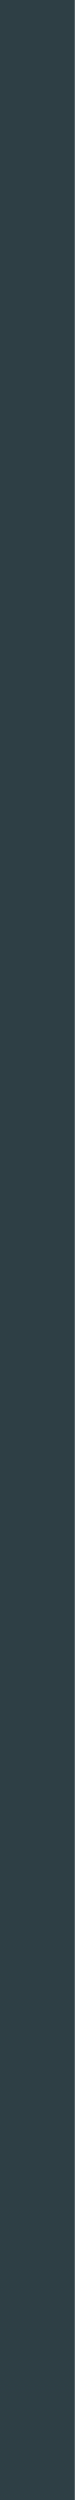
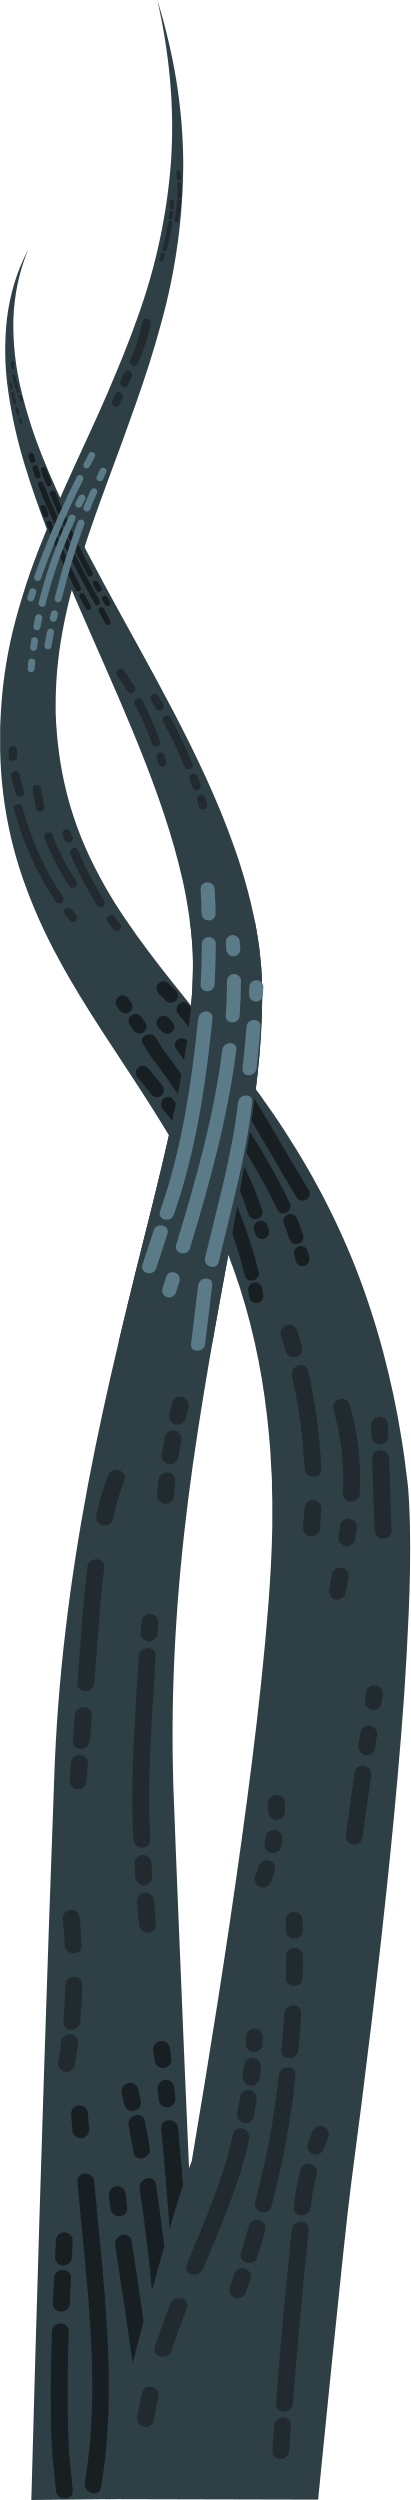
- <svg xmlns="http://www.w3.org/2000/svg" viewBox="0 0 14.3 477.79">
+ <svg xmlns="http://www.w3.org/2000/svg" viewBox="0 0 89.57 545.85">
  <defs>
-     <style>.cls-1{fill:#2e3f45;}</style>
+     <style>.cls-1{fill:none;}.cls-2{fill:#2e3f45;}.cls-3{fill:#171f23;}.cls-4{clip-path:url(#clip-path);}.cls-5{fill:#5a7b87;}.cls-6{fill:#202a2f;}</style>
+     <clipPath id="clip-path" transform="translate(-16.29)">
+       <rect id="SVGID" class="cls-1" y="201.22" width="127.1" height="91.74" />
+     </clipPath>
  </defs>
  <g id="Layer_2" data-name="Layer 2">
    <g id="Layer_1-2" data-name="Layer 1">
-       <rect class="cls-1" width="14.3" height="477.79" />
+       <path class="cls-2" d="M23.13,545.85q1.7-63,3.86-125.91l1.13-31.52q.55-16.29,2.47-32.39c1.25-10.72,2.93-21.34,4.91-31.86s4.27-20.92,6.71-31.22,5-20.5,7.54-30.62c1.24-5.06,2.46-10.1,3.58-15.11s2.16-10,3-15a141.39,141.39,0,0,0,1.85-14.78c.09-1.21.14-2.44.18-3.62s.07-2.35.06-3.53c0-2.37-.17-4.76-.43-7.17a105.2,105.2,0,0,0-2.69-14.53c-1.23-4.86-2.76-9.7-4.46-14.52-3.41-9.66-7.52-19.21-11.72-28.8s-8.52-19.2-12.35-29.08c-1.91-5-3.69-10-5.2-15.06A106.11,106.11,0,0,1,18.1,85.54a61.73,61.73,0,0,1-.29-16,46.58,46.58,0,0,1,1.64-7.78,42.62,42.62,0,0,1,3-7.28A43,43,0,0,0,20.13,62a45.59,45.59,0,0,0-.92,7.71A60,60,0,0,0,20.86,85a103.26,103.26,0,0,0,4.7,14.72c1.9,4.81,4.07,9.51,6.36,14.17,9.22,18.62,20.39,36.38,29.35,55.92,2.23,4.88,4.31,9.88,6.13,15.06a118.16,118.16,0,0,1,4.48,16c.55,2.77,1,5.59,1.27,8.45.15,1.43.26,2.87.32,4.32s.07,2.83.07,4.24a159.35,159.35,0,0,1-1,16.5c-.58,5.41-1.35,10.74-2.2,16S68.53,261,67.59,266.14C65.69,276.52,63.74,286.78,62,297s-3.37,20.42-4.65,30.61-2.24,20.35-2.8,30.51-.73,20.3-.45,30.4c0,1.24.08,2.57.13,3.87l.15,3.93.3,7.85.63,15.69q2.53,62.79,5.58,125.56Z" transform="translate(-16.29)" />
+       <path class="cls-3" d="M51.51,464.68c1,11.41,1.94,22.84,2.69,34.27q.55,8.55,1,17.1c.14,2.72.25,5.44.37,8.15s.57,5.58,0,8.26c-.48,2.31,3.07,3.3,3.55,1a32.28,32.28,0,0,0,.15-8.1c-.13-2.68-.23-5.38-.36-8.07q-.42-8.85-1-17.71-1.14-17.46-2.73-34.88c-.21-2.34-3.89-2.36-3.68,0Z" transform="translate(-16.29)" />
+       <path class="cls-3" d="M50.7,455.94c.08.79.15,1.57.22,2.35a1.87,1.87,0,0,0,1.84,1.84,1.85,1.85,0,0,0,1.84-1.84c-.07-.78-.14-1.56-.22-2.35a1.89,1.89,0,0,0-1.84-1.84,1.86,1.86,0,0,0-1.84,1.84Z" transform="translate(-16.29)" />
+       <path class="cls-3" d="M49.74,447.46c.1.75.2,1.49.29,2.24a1.88,1.88,0,0,0,1.84,1.84c.89,0,2-.82,1.84-1.84-.09-.75-.19-1.49-.29-2.24a2,2,0,0,0-.53-1.3,1.89,1.89,0,0,0-1.31-.54c-.88,0-2,.82-1.84,1.84Z" transform="translate(-16.29)" />
+       <path class="cls-3" d="M46.77,477.88a360.74,360.74,0,0,1,4.16,52.72c0,2.37,3.69,2.37,3.68,0a367,367,0,0,0-4.29-53.69c-.36-2.34-3.91-1.35-3.55,1Z" transform="translate(-16.29)" />
+       <path class="cls-3" d="M44.36,464.12q.57,2.91,1.09,5.83c.41,2.32,4,1.34,3.54-1-.34-2-.71-3.89-1.08-5.83-.45-2.32-4-1.34-3.55,1Z" transform="translate(-16.29)" />
+       <path class="cls-3" d="M42.92,457.13c.18.82.35,1.64.52,2.46a1.84,1.84,0,1,0,3.55-1c-.17-.83-.34-1.65-.52-2.47a1.85,1.85,0,0,0-2.26-1.28,1.87,1.87,0,0,0-1.29,2.26Z" transform="translate(-16.29)" />
+       <path class="cls-3" d="M41.43,490.2q2.05,13,3.87,26.09c1.21,8.6,2.57,17.23.41,25.8-.58,2.3,3,3.28,3.55,1,2.23-8.85,1-17.67-.24-26.56q-1.92-13.67-4-27.29c-.37-2.33-3.92-1.34-3.55,1Z" transform="translate(-16.29)" />
+       <path class="cls-3" d="M40.06,479.15l.33,2.92a1.9,1.9,0,0,0,1.84,1.84c.9,0,2-.82,1.84-1.84l-.33-2.92a1.88,1.88,0,0,0-1.84-1.84,1.86,1.86,0,0,0-1.84,1.84Z" transform="translate(-16.29)" />
+       <path class="cls-3" d="M33.19,476.3c1.91,21.83,5.27,44,1.61,65.79-.38,2.32,3.16,3.31,3.55,1,3.72-22.22.46-44.56-1.48-66.77-.21-2.34-3.89-2.36-3.68,0Z" transform="translate(-16.29)" />
+       <path class="cls-3" d="M31.8,461.53c.09,1.16.19,2.32.29,3.49a1.9,1.9,0,0,0,1.84,1.84A1.87,1.87,0,0,0,35.78,465c-.11-1.17-.21-2.33-.3-3.49a1.89,1.89,0,0,0-1.84-1.84,1.85,1.85,0,0,0-1.84,1.84Z" transform="translate(-16.29)" />
+       <path class="cls-3" d="M27.63,509.08c-.18,5.86-.3,11.73-.23,17.6,0,2.84.12,5.67.27,8.5s.64,5.71.82,8.58c.15,2.35,3.83,2.37,3.68,0-.18-2.87-.67-5.71-.82-8.58s-.23-5.66-.26-8.5c-.08-5.87,0-11.74.22-17.6.07-2.37-3.61-2.37-3.68,0Z" transform="translate(-16.29)" />
+       <path class="cls-3" d="M28.09,497.41c-.09,1.84-.17,3.69-.25,5.53-.09,2.37,3.59,2.37,3.68,0,.08-1.84.16-3.69.25-5.53.11-2.37-3.57-2.37-3.68,0Z" transform="translate(-16.29)" />
+       <path class="cls-3" d="M28.49,489.25l-.18,3.56a1.84,1.84,0,0,0,3.68,0l.18-3.56a1.84,1.84,0,0,0-3.68,0Z" transform="translate(-16.29)" />
+       <path class="cls-2" d="M39.23,545.66c-2.38,0,14.08-62.19,18.92-73.78,3.92-23.23,7.62-46.49,10.84-69.72,1.61-11.62,3.09-23.22,4.32-34.77q.91-8.65,1.59-17.22c.43-5.7.75-11.36.84-16.8v-2c0-.68,0-1.32,0-2s0-1.28,0-1.92l-.06-2c0-1.38,0-2.76-.12-4.12s-.12-2.75-.22-4.11Q74.76,309,73.45,301a147.63,147.63,0,0,0-3.58-15.88,138.63,138.63,0,0,0-5.44-15.39c-1.06-2.52-2.2-5-3.42-7.51s-2.49-5-3.85-7.41c-2.69-4.91-5.67-9.77-8.79-14.66s-6.42-9.8-9.7-14.87S32.12,215,29.12,209.43A116.4,116.4,0,0,1,21.34,192a90.32,90.32,0,0,1-2.69-9.28,91.38,91.38,0,0,1-2.33-19c0-.79,0-1.59,0-2.38l0-2.36c0-.79.07-1.58.1-2.36l.06-1.18.08-1.19a98.78,98.78,0,0,1,3.05-18.56,147.33,147.33,0,0,1,5.81-17.44c2.23-5.63,4.68-11.1,7.14-16.51s5-10.77,7.3-16.15,4.55-10.81,6.48-16.32a128,128,0,0,0,7.3-34.15,115,115,0,0,0-.22-17.6A128.52,128.52,0,0,0,50.63,0a130.77,130.77,0,0,1,4.12,17.33A118.15,118.15,0,0,1,56.3,35.18a132,132,0,0,1-4.89,35.63C49.85,76.62,48,82.34,46,88S42,99.2,39.92,104.74c-4.08,11.07-8,22.1-10,33.23a87.56,87.56,0,0,0-1.48,16.62v1l.05,1c0,.69.06,1.39.11,2.08l.16,2.07c.05.7.15,1.38.22,2.07a77.74,77.74,0,0,0,1.35,8.1,76,76,0,0,0,5.17,15.4,99.16,99.16,0,0,0,8.12,14.29c6.23,9.26,13.82,18.11,21.29,27.65,3.74,4.77,7.45,9.7,11,14.87,1.77,2.57,3.47,5.22,5.13,7.92s3.24,5.45,4.75,8.26a163.49,163.49,0,0,1,8.12,17.43,173.57,173.57,0,0,1,6,18.32,190.45,190.45,0,0,1,4,18.77c.27,1.58.49,3.15.71,4.73s.41,3.15.6,4.73l.14,1.18c.05.4.07.84.1,1.26.06.84.12,1.7.16,2.51s.08,1.66.1,2.47l.08,2.42c.12,6.41,0,12.6-.26,18.72s-.6,12.18-1,18.21c-.85,12.05-1.94,24-3.15,35.91-2.43,23.81-5.34,47.47-8.46,71.08-1.56,11.81-7.18,68.73-7.18,68.73Z" transform="translate(-16.29)" />
+       <path class="cls-3" d="M55.22,221.42c10.3,12.16,17.6,26.41,25.83,40,1,1.68,3.68.14,2.65-1.55-8.37-13.79-15.83-28.22-26.32-40.58-1.27-1.51-3.44.67-2.16,2.16Z" transform="translate(-16.29)" />
+       <path class="cls-3" d="M50.91,216.89c.55.53,1.08,1.07,1.61,1.61a1.53,1.53,0,1,0,2.17-2.17c-.53-.54-1.06-1.08-1.61-1.61a1.53,1.53,0,0,0-2.17,2.17Z" transform="translate(-16.29)" />
+       <path class="cls-3" d="M80.53,274c.11.44.22.88.32,1.32a1.54,1.54,0,0,0,1.88,1.07,1.56,1.56,0,0,0,1.07-1.89c-.1-.44-.2-.88-.31-1.32a1.55,1.55,0,0,0-1.89-1.07A1.57,1.57,0,0,0,80.53,274Z" transform="translate(-16.29)" />
+       <path class="cls-3" d="M78.18,267c.48,1.16.91,2.32,1.31,3.5a1.53,1.53,0,0,0,3-.81c-.4-1.18-.84-2.35-1.31-3.5a1.58,1.58,0,0,0-1.89-1.07A1.55,1.55,0,0,0,78.18,267Z" transform="translate(-16.29)" />
+       <path class="cls-3" d="M54.72,228.94c8,11.25,16.2,22.76,22.18,35.23.85,1.78,3.5.23,2.65-1.54-6-12.47-14.2-24-22.18-35.24-1.13-1.59-3.8-.06-2.65,1.55Z" transform="translate(-16.29)" />
+       <path class="cls-3" d="M50.91,224.39c.27.29.54.59.8.89a1.53,1.53,0,0,0,1.08.45,1.58,1.58,0,0,0,1.09-.45,1.51,1.51,0,0,0,.45-1.08,1.72,1.72,0,0,0-.45-1.09l-.8-.89a1.54,1.54,0,0,0-2.17,0,1.57,1.57,0,0,0,0,2.17Z" transform="translate(-16.29)" />
+       <path class="cls-3" d="M71.74,268.48c.11.31.22.62.32.93a1.61,1.61,0,0,0,.7.92,1.59,1.59,0,0,0,1.19.15,1.54,1.54,0,0,0,.91-.71,1.52,1.52,0,0,0,.16-1.18l-.32-.93a1.65,1.65,0,0,0-.7-.92,1.57,1.57,0,0,0-1.18-.15,1.54,1.54,0,0,0-1.08,1.89Z" transform="translate(-16.29)" />
+       <path class="cls-3" d="M47.59,228a20.24,20.24,0,0,1,1.25,2.09c.52.84,1.17,1.59,1.76,2.38,1.12,1.5,2.2,3,3.27,4.57,2.15,3.12,4.21,6.28,6.39,9.38s4.42,5.74,6.18,8.92a57.55,57.55,0,0,1,4.09,9.76c.63,1.87,3.59,1.07,3-.81a66.37,66.37,0,0,0-3.91-9.58c-1.75-3.37-4.15-6.26-6.34-9.36S59,239.11,56.85,236c-1.12-1.63-2.25-3.24-3.42-4.81-.57-.77-1.2-1.52-1.73-2.31s-.88-1.65-1.46-2.41c-1.18-1.54-3.85,0-2.65,1.55Z" transform="translate(-16.29)" />
+       <path class="cls-3" d="M44.57,223.7l.85,1.2a1.6,1.6,0,0,0,.92.71,1.58,1.58,0,0,0,1.18-.16,1.54,1.54,0,0,0,.55-2.09l-.85-1.21a1.65,1.65,0,0,0-.92-.7,1.52,1.52,0,0,0-1.18.15,1.55,1.55,0,0,0-.55,2.1Z" transform="translate(-16.29)" />
+       <path class="cls-3" d="M41.76,219.65l.61.88a1.65,1.65,0,0,0,.92.7A1.53,1.53,0,0,0,45,219l-.61-.88a1.68,1.68,0,0,0-.92-.71,1.58,1.58,0,0,0-1.18.16,1.55,1.55,0,0,0-.55,2.1Z" transform="translate(-16.29)" />
+       <path class="cls-3" d="M70.52,281.94l.27,1.45a1.54,1.54,0,0,0,1.89,1.07,1.59,1.59,0,0,0,1.07-1.89c-.09-.48-.18-1-.28-1.45a1.54,1.54,0,0,0-1.88-1.07,1.57,1.57,0,0,0-1.07,1.89Z" transform="translate(-16.29)" />
+       <path class="cls-3" d="M51.83,242.15c8.86,10.48,14.62,23.12,17.94,36.38.48,1.91,3.44,1.1,3-.82C69.28,263.93,63.21,250.88,54,240c-1.28-1.51-3.44.67-2.17,2.17Z" transform="translate(-16.29)" />
+       <path class="cls-3" d="M46.4,235.35c1,1.24,2.07,2.49,3.07,3.76a1.54,1.54,0,0,0,2.17,0,1.57,1.57,0,0,0,0-2.17c-1-1.27-2-2.52-3.07-3.76a1.53,1.53,0,1,0-2.17,2.17Z" transform="translate(-16.29)" />
+       <path class="cls-3" d="M38.62,131l.66,1a.62.62,0,0,0,.37.28.64.64,0,0,0,.47-.06.62.62,0,0,0,.28-.37.6.6,0,0,0-.06-.47l-.66-1a.62.62,0,0,0-.37-.28.64.64,0,0,0-.47.06.61.61,0,0,0-.28.37.59.59,0,0,0,.06.47Z" transform="translate(-16.29)" />
+       <path class="cls-3" d="M36.63,127.72l.72,1.22a.63.63,0,0,0,.36.28.66.66,0,0,0,.48-.06.65.65,0,0,0,.28-.37.64.64,0,0,0-.06-.47l-.72-1.22a.59.59,0,0,0-.36-.28.58.58,0,0,0-.48.06.63.63,0,0,0-.28.36.66.66,0,0,0,.06.48Z" transform="translate(-16.29)" />
+       <path class="cls-3" d="M27.23,107.91c1.89,4.71,3.92,9.37,6.21,13.9.65,1.27,1.32,2.54,2,3.8.38.69,1.44.07,1.06-.62-2.39-4.36-4.51-8.87-6.46-13.45-.55-1.31-1.09-2.63-1.63-4a.61.61,0,1,0-1.18.33Z" transform="translate(-16.29)" />
+       <path class="cls-3" d="M25.23,102.72c.37,1,.75,2,1.13,3a.61.61,0,1,0,1.18-.33c-.38-1-.76-2-1.13-3a.61.61,0,1,0-1.18.33Z" transform="translate(-16.29)" />
+       <path class="cls-3" d="M37.88,133.49c.47.89.94,1.78,1.4,2.67a.62.62,0,0,0,.84.22.63.63,0,0,0,.22-.84c-.46-.89-.93-1.78-1.4-2.67a.61.61,0,0,0-1.06.62Z" transform="translate(-16.29)" />
+       <path class="cls-3" d="M24.6,105.91a196.9,196.9,0,0,0,9.47,20.56c1,1.8,1.93,3.58,2.92,5.36.38.69,1.44.07,1.06-.62a216,216,0,0,1-9.69-19.37q-1.35-3.11-2.58-6.26a.64.64,0,0,0-.76-.43.61.61,0,0,0-.42.76Z" transform="translate(-16.29)" />
+       <path class="cls-3" d="M23.39,102.32c.18.57.36,1.14.55,1.71a.61.61,0,0,0,.29.36.59.59,0,0,0,.47.06.61.61,0,0,0,.43-.75c-.19-.57-.38-1.14-.56-1.71a.63.63,0,0,0-.28-.36.65.65,0,0,0-.47-.07.62.62,0,0,0-.43.76Z" transform="translate(-16.29)" />
+       <path class="cls-3" d="M22.51,99.64c.1.32.2.64.31,1a.62.62,0,0,0,.28.37.59.59,0,0,0,.47.06.61.61,0,0,0,.37-.28.64.64,0,0,0,.06-.47c-.1-.32-.21-.64-.31-1a.61.61,0,0,0-.28-.37.64.64,0,0,0-.47-.06.65.65,0,0,0-.37.28.67.67,0,0,0-.06.48Z" transform="translate(-16.29)" />
+       <path class="cls-3" d="M33.69,130.43c.45.84.9,1.67,1.36,2.5a.61.61,0,0,0,.83.22.62.62,0,0,0,.22-.84c-.45-.83-.91-1.66-1.35-2.49a.61.61,0,0,0-1.06.61Z" transform="translate(-16.29)" />
+       <path class="cls-3" d="M26.42,114.44c1.93,4.88,4,9.69,6.43,14.38.36.7,1.42.08,1.06-.62-2.33-4.59-4.41-9.3-6.31-14.09a.64.64,0,0,0-.76-.43.61.61,0,0,0-.42.76Z" transform="translate(-16.29)" />
+       <path class="cls-3" d="M25.1,111c.19.51.38,1,.58,1.52a.74.74,0,0,0,.28.37.66.66,0,0,0,.48.06.63.63,0,0,0,.36-.28.62.62,0,0,0,.06-.48c-.19-.5-.39-1-.58-1.52a.63.63,0,0,0-.28-.36.65.65,0,0,0-.47-.07.63.63,0,0,0-.37.29.59.59,0,0,0-.06.47Z" transform="translate(-16.29)" />
+       <g class="cls-4">
+         <path class="cls-2" d="M23.13,545.85q1.7-63,3.86-125.91l1.13-31.52q.55-16.29,2.47-32.39c1.25-10.72,2.93-21.34,4.91-31.86s4.27-20.92,6.71-31.22,5-20.5,7.54-30.62c1.24-5.06,2.46-10.1,3.58-15.11s2.16-10,3-15a141.39,141.39,0,0,0,1.85-14.78c.09-1.21.14-2.44.18-3.62s.07-2.35.06-3.53c0-2.37-.17-4.76-.43-7.17a105.2,105.2,0,0,0-2.69-14.53c-1.23-4.86-2.76-9.7-4.46-14.52-3.41-9.66-7.52-19.21-11.72-28.8s-8.52-19.2-12.35-29.08c-1.91-5-3.69-10-5.2-15.06A106.11,106.11,0,0,1,18.1,85.54a61.73,61.73,0,0,1-.29-16,46.58,46.58,0,0,1,1.64-7.78,42.62,42.62,0,0,1,3-7.28A43,43,0,0,0,20.13,62a45.59,45.59,0,0,0-.92,7.71A60,60,0,0,0,20.86,85a103.26,103.26,0,0,0,4.7,14.72c1.9,4.81,4.07,9.51,6.36,14.17,9.22,18.62,20.39,36.38,29.35,55.92,2.23,4.88,4.31,9.88,6.13,15.06a118.16,118.16,0,0,1,4.48,16c.55,2.77,1,5.59,1.27,8.45.15,1.43.26,2.87.32,4.32s.07,2.83.07,4.24a159.35,159.35,0,0,1-1,16.5c-.58,5.41-1.35,10.74-2.2,16S68.53,261,67.59,266.14C65.69,276.52,63.74,286.78,62,297s-3.37,20.42-4.65,30.61-2.24,20.35-2.8,30.51-.73,20.3-.45,30.4c0,1.24.08,2.57.13,3.87l.15,3.93.3,7.85.63,15.69q2.53,62.79,5.58,125.56Z" transform="translate(-16.29)" />
+       </g>
+       <path class="cls-5" d="M22.71,129l-.45,1.38a.77.77,0,0,0,.08.59.75.75,0,0,0,.45.35.8.8,0,0,0,.59-.08.83.83,0,0,0,.36-.46l.45-1.37a.79.79,0,0,0-.08-.6.78.78,0,0,0-.46-.35.82.82,0,0,0-.59.08.86.86,0,0,0-.35.46Z" transform="translate(-16.29)" />
+       <path class="cls-5" d="M33.09,104.05q-4.16,8.24-7.49,16.85c-.63,1.64-1.23,3.28-1.82,4.93a.77.77,0,1,0,1.48.41,180.84,180.84,0,0,1,6.88-16.76c.74-1.56,1.49-3.11,2.27-4.65.45-.88-.88-1.66-1.32-.78Z" transform="translate(-16.29)" />
+       <path class="cls-5" d="M35.7,99.09l-1.14,2.11a.79.79,0,0,0,.28,1,.78.78,0,0,0,1-.27c.37-.71.75-1.42,1.13-2.12a.76.76,0,1,0-1.32-.77Z" transform="translate(-16.29)" />
+       <path class="cls-5" d="M22.46,144.49,22.31,146a.76.76,0,0,0,.23.54.77.77,0,0,0,1.08,0l.12-.16a.75.75,0,0,0,.1-.38c.05-.49.1-1,.16-1.46a.79.79,0,0,0-.77-.77.78.78,0,0,0-.54.23l-.12.15a.77.77,0,0,0-.11.39Z" transform="translate(-16.29)" />
+       <path class="cls-5" d="M23.11,139.72c-.08.49-.15,1-.22,1.46a.51.51,0,0,0,0,.3.52.52,0,0,0,.09.29.75.75,0,0,0,.45.35A.84.84,0,0,0,24,142a.74.74,0,0,0,.35-.46c.07-.48.14-1,.22-1.45a.61.61,0,0,0,0-.3.5.5,0,0,0-.09-.29.74.74,0,0,0-.46-.35.73.73,0,0,0-.59.08.72.72,0,0,0-.35.45Z" transform="translate(-16.29)" />
+       <path class="cls-5" d="M24,134.67c-.13.65-.27,1.3-.39,2a.82.82,0,0,0,.08.59.74.74,0,0,0,.46.35.82.82,0,0,0,.59-.08.74.74,0,0,0,.35-.46c.12-.65.26-1.3.39-2a.76.76,0,0,0-1.12-.86.72.72,0,0,0-.36.46Z" transform="translate(-16.29)" />
+       <path class="cls-5" d="M31.36,112.71a103.53,103.53,0,0,0-5.47,14.58q-.62,2.11-1.14,4.26c-.23.95,1.25,1.36,1.48.4A103,103,0,0,1,31,117.4c.54-1.32,1.11-2.63,1.71-3.92a.76.76,0,1,0-1.32-.77Z" transform="translate(-16.29)" />
+       <path class="cls-5" d="M33.52,108.32l-.72,1.39a.81.81,0,0,0-.07.59.77.77,0,0,0,1.4.19c.23-.47.47-.93.71-1.39a.76.76,0,0,0,.08-.59.78.78,0,0,0-.35-.46A.76.76,0,0,0,34,108a.74.74,0,0,0-.46.35Z" transform="translate(-16.29)" />
+       <path class="cls-5" d="M26.58,137.82c-.2,1-.38,2-.56,3a.87.87,0,0,0,.08.59.77.77,0,0,0,1.4-.19c.18-1,.36-2,.56-3a.79.79,0,0,0-.54-.94.77.77,0,0,0-.94.53Z" transform="translate(-16.29)" />
+       <path class="cls-5" d="M27.42,133.8c-.07.34-.15.67-.22,1a.81.81,0,0,0,.08.59.93.93,0,0,0,.46.35.73.73,0,0,0,.59-.08.75.75,0,0,0,.35-.45c.07-.34.15-.68.22-1a.76.76,0,0,0-.08-.59.57.57,0,0,0-.19-.22.66.66,0,0,0-.26-.14.8.8,0,0,0-.59.08.79.79,0,0,0-.36.46Z" transform="translate(-16.29)" />
+       <path class="cls-5" d="M33.23,114a168.46,168.46,0,0,0-5,16.58.77.77,0,0,0,1.48.41,171.15,171.15,0,0,1,5-16.58.76.76,0,1,0-1.47-.41Z" transform="translate(-16.29)" />
+       <path class="cls-5" d="M36.17,106.86c-.57,1.26-1.12,2.53-1.64,3.81a.77.77,0,0,0,.53,1,.8.8,0,0,0,.95-.54c.12-.3.25-.61.38-.91-.06.14,0,0,0-.08s.07-.17.11-.26l.18-.42c.26-.59.52-1.18.79-1.77a.79.79,0,0,0-.28-1,.77.77,0,0,0-1,.27Z" transform="translate(-16.29)" />
+       <path class="cls-5" d="M38.12,102.48l-.66,1.46a.47.47,0,0,0-.09.28.55.55,0,0,0,0,.31.79.79,0,0,0,.35.45.72.72,0,0,0,.59.08.74.74,0,0,0,.46-.35c.22-.49.44-1,.67-1.45a.75.75,0,0,0,.09-.29.61.61,0,0,0,0-.3.77.77,0,0,0-.94-.54.74.74,0,0,0-.46.35Z" transform="translate(-16.29)" />
+       <path class="cls-5" d="M59.57,222.33C58.1,236.6,56,250.87,51.23,264.46c-.65,1.87,2.31,2.67,3,.82,4.82-13.85,7-28.41,8.46-42.95.2-2-2.87-2-3.07,0Z" transform="translate(-16.29)" />
+       <path class="cls-5" d="M60.35,206q0,4.45-.26,8.92c-.1,2,3,2,3.07,0,.15-3,.23-5.95.26-8.92a1.54,1.54,0,0,0-3.07,0Z" transform="translate(-16.29)" />
+       <path class="cls-5" d="M60.1,194.16c.09,1.77.15,3.54.2,5.31.05,2,3.12,2,3.06,0,0-1.77-.11-3.54-.2-5.31-.1-2-3.16-2-3.06,0Z" transform="translate(-16.29)" />
+       <path class="cls-5" d="M52.53,278.91l-.77,2.45a1.55,1.55,0,0,0,1.07,1.89,1.57,1.57,0,0,0,1.89-1.08c.25-.81.51-1.63.77-2.44a1.54,1.54,0,1,0-3-.82Z" transform="translate(-16.29)" />
+       <path class="cls-5" d="M64.82,229.25C63,243.73,59,257.85,54.76,271.77c-.59,1.89,2.37,2.7,3,.82C62.08,258.38,66,244,67.89,229.25c.24-2-2.83-1.94-3.07,0Z" transform="translate(-16.29)" />
+       <path class="cls-5" d="M65.85,214.08q0,3.82-.29,7.65c-.14,2,2.93,2,3.06,0q.25-3.82.3-7.65a1.54,1.54,0,0,0-3.07,0Z" transform="translate(-16.29)" />
+       <path class="cls-5" d="M65.58,205.58c0,.57.08,1.13.11,1.7a1.57,1.57,0,0,0,1.54,1.53,1.54,1.54,0,0,0,1.53-1.53c0-.57-.07-1.13-.11-1.7a1.54,1.54,0,0,0-3.07,0Z" transform="translate(-16.29)" />
+       <path class="cls-5" d="M68.26,240.71c-1.29,11.56-4.59,22.75-7.2,34-.44,1.92,2.52,2.74,3,.82,2.67-11.58,6-23,7.31-34.87.21-2-2.86-1.94-3.07,0Z" transform="translate(-16.29)" />
+       <path class="cls-5" d="M70.11,224.19q-.35,4.56-.87,9.11c-.23,2,2.84,1.94,3.07,0,.34-3,.64-6.07.87-9.11.15-2-2.92-2-3.07,0Z" transform="translate(-16.29)" />
+       <path class="cls-5" d="M70.73,215.5l-.09,1.66a1.54,1.54,0,0,0,1.53,1.53,1.56,1.56,0,0,0,1.53-1.53c0-.56.07-1.11.1-1.66A1.54,1.54,0,0,0,72.27,214a1.57,1.57,0,0,0-1.54,1.53Z" transform="translate(-16.29)" />
+       <path class="cls-5" d="M59.56,280.62,58,293.47c-.24,1.95,2.83,1.93,3.07,0l1.56-12.85c.24-1.95-2.83-1.94-3.07,0Z" transform="translate(-16.29)" />
+       <path class="cls-5" d="M49.86,268.59l-2.47,7.53c-.62,1.88,2.34,2.69,3,.82l2.47-7.53c.62-1.88-2.34-2.69-3-.82Z" transform="translate(-16.29)" />
+       <path class="cls-6" d="M47.3,522.42q-.59,2.55-1,5.14a1.89,1.89,0,0,0,1.29,2.26,1.85,1.85,0,0,0,2.26-1.28q.44-2.6,1-5.14c.53-2.31-3-3.29-3.55-1Z" transform="translate(-16.29)" />
+       <path class="cls-6" d="M53.54,503c-1.24,3.07-2.36,6.19-3.43,9.33-.77,2.25,2.79,3.21,3.55,1,1.07-3.14,2.19-6.26,3.43-9.34.88-2.19-2.68-3.15-3.55-1Z" transform="translate(-16.29)" />
+       <path class="cls-6" d="M67.14,466c-2.07,9.9-6.27,19.14-10.08,28.45-.9,2.19,2.66,3.15,3.55,1,3.81-9.31,8-18.55,10.08-28.45.49-2.31-3.06-3.3-3.55-1Z" transform="translate(-16.29)" />
+       <path class="cls-6" d="M68.72,457.68q-.27,1.8-.6,3.6a1.89,1.89,0,0,0,1.28,2.26,1.86,1.86,0,0,0,2.27-1.28q.33-1.8.6-3.6A1.9,1.9,0,0,0,71,456.4a1.86,1.86,0,0,0-2.27,1.28Z" transform="translate(-16.29)" />
+       <path class="cls-6" d="M69.52,451.13c-.07.8-.16,1.61-.25,2.42a1.85,1.85,0,0,0,1.84,1.84A1.89,1.89,0,0,0,73,453.55c.09-.81.18-1.62.25-2.42a1.84,1.84,0,0,0-1.84-1.84,1.89,1.89,0,0,0-1.84,1.84Z" transform="translate(-16.29)" />
+       <path class="cls-6" d="M70,444.61c0,.54,0,1.08-.07,1.63a1.85,1.85,0,0,0,1.84,1.84,1.88,1.88,0,0,0,1.84-1.84c0-.55,0-1.09.08-1.63a1.85,1.85,0,0,0-3.69,0Z" transform="translate(-16.29)" />
+       <path class="cls-6" d="M76.14,529.63c-.13,1.83-.26,3.65-.38,5.48-.16,2.37,3.52,2.36,3.68,0,.12-1.83.25-3.65.38-5.48.17-2.37-3.51-2.36-3.68,0Z" transform="translate(-16.29)" />
+       <path class="cls-6" d="M80,486.82c-1.29,12.64-2.5,25.28-3.45,37.95-.18,2.36,3.5,2.35,3.68,0,1-12.67,2.16-25.31,3.45-37.95.24-2.35-3.44-2.33-3.68,0Z" transform="translate(-16.29)" />
+       <path class="cls-6" d="M81.89,473.76a50.4,50.4,0,0,0-1.44,8.18c-.25,2.35,3.43,2.33,3.68,0a44.91,44.91,0,0,1,1.3-7.2,1.84,1.84,0,0,0-3.54-1Z" transform="translate(-16.29)" />
+       <path class="cls-6" d="M84.46,465.54c-.35.84-.68,1.7-1,2.56a1.87,1.87,0,0,0,1.29,2.27A1.89,1.89,0,0,0,87,469.08c.31-.86.64-1.72,1-2.57a1.83,1.83,0,0,0-1.28-2.26,1.91,1.91,0,0,0-2.27,1.29Z" transform="translate(-16.29)" />
+       <path class="cls-6" d="M67.42,496.55c-.32,1-.65,1.95-1,2.93a1.85,1.85,0,0,0,1.29,2.26A1.88,1.88,0,0,0,70,500.46q.51-1.47,1-2.94a1.85,1.85,0,0,0-1.29-2.26,1.88,1.88,0,0,0-2.26,1.29Z" transform="translate(-16.29)" />
+       <path class="cls-6" d="M70.63,486c-.54,1.95-1.12,3.89-1.71,5.82-.7,2.27,2.85,3.24,3.55,1,.59-1.93,1.17-3.87,1.71-5.82.64-2.28-2.91-3.26-3.55-1Z" transform="translate(-16.29)" />
+       <path class="cls-6" d="M77.17,453.12A182.54,182.54,0,0,1,72,480.76c-.6,2.3,3,3.28,3.55,1a189.16,189.16,0,0,0,5.27-28.62c.24-2.35-3.45-2.33-3.68,0Z" transform="translate(-16.29)" />
+       <path class="cls-6" d="M78.37,439.62c-.16,2.68-.36,5.36-.62,8-.22,2.36,3.47,2.34,3.69,0,.25-2.67.45-5.35.62-8,.14-2.36-3.54-2.35-3.69,0Z" transform="translate(-16.29)" />
+       <path class="cls-6" d="M78.76,427.14c0,1.56,0,3.11-.06,4.66,0,2.37,3.63,2.37,3.68,0,0-1.55.06-3.1.07-4.66,0-2.37-3.68-2.37-3.69,0Z" transform="translate(-16.29)" />
+       <path class="cls-6" d="M78.65,419.24l.06,2.23a1.84,1.84,0,0,0,3.68,0l-.06-2.23a1.84,1.84,0,0,0-3.68,0Z" transform="translate(-16.29)" />
+       <path class="cls-6" d="M46.21,415.08c.13,1.7.27,3.39.43,5.08A1.89,1.89,0,0,0,48.48,422a1.85,1.85,0,0,0,1.84-1.84c-.16-1.69-.3-3.38-.43-5.08a1.89,1.89,0,0,0-1.84-1.84,1.85,1.85,0,0,0-1.84,1.84Z" transform="translate(-16.29)" />
+       <path class="cls-6" d="M45.66,406.85l.18,2.94a1.88,1.88,0,0,0,1.84,1.84,1.85,1.85,0,0,0,1.84-1.84l-.18-2.94a1.84,1.84,0,0,0-3.68,0Z" transform="translate(-16.29)" />
+       <path class="cls-6" d="M46.58,361.62c-.74,13.31-1.93,26.64-1.16,40,.14,2.35,3.82,2.37,3.68,0-.77-13.34.42-26.67,1.16-40,.13-2.36-3.55-2.36-3.68,0Z" transform="translate(-16.29)" />
+       <path class="cls-6" d="M47.19,354.24c-.07.77-.13,1.54-.2,2.32a1.85,1.85,0,0,0,1.84,1.84,1.88,1.88,0,0,0,1.84-1.84c.07-.78.13-1.55.2-2.32A1.85,1.85,0,0,0,49,352.4a1.89,1.89,0,0,0-1.84,1.84Z" transform="translate(-16.29)" />
+       <path class="cls-6" d="M31.8,385l-.31,3.84a1.85,1.85,0,0,0,1.84,1.84,1.87,1.87,0,0,0,1.84-1.84l.31-3.84a1.84,1.84,0,1,0-3.68,0Z" transform="translate(-16.29)" />
+       <path class="cls-6" d="M32.63,374.53l-.44,5.54c-.19,2.37,3.49,2.35,3.68,0l.45-5.54c.18-2.37-3.5-2.35-3.69,0Z" transform="translate(-16.29)" />
+       <path class="cls-6" d="M35.36,342.21c-1,8.4-1.49,16.85-2.16,25.27-.19,2.37,3.49,2.35,3.68,0,.67-8.42,1.14-16.87,2.17-25.27.28-2.34-3.4-2.32-3.69,0Z" transform="translate(-16.29)" />
+       <path class="cls-6" d="M39.88,322.18a72.76,72.76,0,0,0-2.56,8.57c-.54,2.3,3,3.28,3.55,1a73.13,73.13,0,0,1,2.55-8.56c.83-2.23-2.73-3.19-3.54-1Z" transform="translate(-16.29)" />
+       <path class="cls-6" d="M82.77,329.39c-.07,1.4-.17,2.8-.31,4.19a1.84,1.84,0,0,0,3.68,0c.14-1.39.24-2.79.31-4.19a1.84,1.84,0,0,0-3.68,0Z" transform="translate(-16.29)" />
+       <path class="cls-6" d="M80.05,300.33a123,123,0,0,1,2.74,20.31c.11,2.36,3.79,2.37,3.68,0a130.37,130.37,0,0,0-2.87-21.28c-.5-2.32-4-1.34-3.55,1Z" transform="translate(-16.29)" />
+       <path class="cls-6" d="M77.62,291.57c.37,1.16.72,2.32,1.06,3.48.65,2.27,4.2,1.31,3.55-1-.34-1.16-.69-2.32-1.06-3.48a1.89,1.89,0,0,0-2.27-1.28,1.85,1.85,0,0,0-1.28,2.26Z" transform="translate(-16.29)" />
+       <path class="cls-6" d="M88.8,343.62c-.2,1.1-.41,2.2-.62,3.3a1.9,1.9,0,0,0,1.29,2.26,1.85,1.85,0,0,0,2.26-1.28c.21-1.1.42-2.2.62-3.31a1.89,1.89,0,0,0-1.28-2.26,1.86,1.86,0,0,0-2.27,1.29Z" transform="translate(-16.29)" />
+       <path class="cls-6" d="M90.5,333.47c0-.38,0,.2,0,.22,0,.17,0,.35-.07.53-.05.35-.1.7-.16,1a1.9,1.9,0,0,0,1.29,2.27,1.86,1.86,0,0,0,2.26-1.29c.14-.92.27-1.85.39-2.78a1.84,1.84,0,0,0-1.84-1.84,1.9,1.9,0,0,0-1.84,1.84Z" transform="translate(-16.29)" />
+       <path class="cls-6" d="M89.09,307.71a56.3,56.3,0,0,1,2.08,18.35c-.09,2.37,3.59,2.36,3.68,0a59.42,59.42,0,0,0-2.21-19.32c-.67-2.27-4.23-1.3-3.55,1Z" transform="translate(-16.29)" />
+       <path class="cls-6" d="M97.55,318.41l.54,15.77c.08,2.37,3.76,2.38,3.68,0l-.54-15.77c-.08-2.36-3.76-2.37-3.68,0Z" transform="translate(-16.29)" />
+       <path class="cls-6" d="M97.3,311.17l.08,2.34a1.84,1.84,0,0,0,3.68,0l-.08-2.34a1.84,1.84,0,1,0-3.68,0Z" transform="translate(-16.29)" />
+       <path class="cls-6" d="M93.75,386.84l-1.91,13.55a1.91,1.91,0,0,0,1.28,2.27,1.86,1.86,0,0,0,2.27-1.29l1.91-13.56A1.9,1.9,0,0,0,96,385.55a1.85,1.85,0,0,0-2.27,1.29Z" transform="translate(-16.29)" />
+       <path class="cls-6" d="M95,378.15l-.39,2.75a1.91,1.91,0,0,0,1.29,2.27,1.86,1.86,0,0,0,2.26-1.29l.39-2.75a1.84,1.84,0,1,0-3.55-1Z" transform="translate(-16.29)" />
+       <path class="cls-6" d="M96.24,369.25,96,371a2,2,0,0,0,.19,1.41,1.84,1.84,0,0,0,1.1.85,1.86,1.86,0,0,0,1.42-.19,1.75,1.75,0,0,0,.84-1.1l.24-1.69a2.06,2.06,0,0,0-.18-1.42,1.92,1.92,0,0,0-1.1-.84,1.85,1.85,0,0,0-1.42.18,1.77,1.77,0,0,0-.85,1.1Z" transform="translate(-16.29)" />
+       <path class="cls-6" d="M78.51,395.55c0-.6,0-1.21,0-1.81a1.84,1.84,0,0,0-3.68,0c0,.6,0,1.21,0,1.81a1.85,1.85,0,0,0,1.84,1.84,1.88,1.88,0,0,0,1.85-1.84Z" transform="translate(-16.29)" />
+       <path class="cls-6" d="M77.64,403.24q.14-.69.24-1.38a2,2,0,0,0-.18-1.42,1.91,1.91,0,0,0-1.1-.85,1.86,1.86,0,0,0-1.42.19,1.77,1.77,0,0,0-.85,1.1c-.07.46-.15.92-.24,1.39a1.92,1.92,0,0,0,.18,1.41,1.9,1.9,0,0,0,1.1.85,1.86,1.86,0,0,0,2.27-1.29Z" transform="translate(-16.29)" />
+       <path class="cls-6" d="M75.52,410.8c.28-.75.54-1.51.79-2.28a1.84,1.84,0,1,0-3.55-1c-.25.77-.51,1.53-.79,2.28a1.85,1.85,0,0,0,1.28,2.27,1.89,1.89,0,0,0,2.27-1.29Z" transform="translate(-16.29)" />
+       <path class="cls-6" d="M50.88,323.34c-.12,1.05-.22,2.11-.31,3.16a1.84,1.84,0,0,0,3.68,0c.09-1.05.19-2.11.31-3.16a1.84,1.84,0,0,0-3.68,0Z" transform="translate(-16.29)" />
+       <path class="cls-6" d="M52.29,313.65q-.34,1.88-.63,3.75a1.89,1.89,0,0,0,1.28,2.27,1.87,1.87,0,0,0,2.27-1.29q.28-1.87.63-3.75a1.89,1.89,0,0,0-1.29-2.26,1.85,1.85,0,0,0-2.26,1.28Z" transform="translate(-16.29)" />
+       <path class="cls-6" d="M53.85,306.33q-.3,1.21-.57,2.43A1.88,1.88,0,0,0,54.57,311a1.86,1.86,0,0,0,2.26-1.29q.27-1.22.57-2.43a1.84,1.84,0,0,0-3.55-1Z" transform="translate(-16.29)" />
+       <path class="cls-6" d="M29.64,446c-.17,1.37-.37,2.73-.59,4.08a1.9,1.9,0,0,0,1.28,2.27,1.85,1.85,0,0,0,2.26-1.29c.28-1.68.52-3.37.73-5.06a1.86,1.86,0,0,0-1.84-1.84A1.88,1.88,0,0,0,29.64,446Z" transform="translate(-16.29)" />
+       <path class="cls-6" d="M30.57,433.39q-.11,4-.44,8c-.2,2.36,3.48,2.35,3.68,0q.33-4,.44-8c.06-2.37-3.63-2.37-3.68,0Z" transform="translate(-16.29)" />
+       <path class="cls-6" d="M30,418.8c.18,2,.33,3.94.42,5.91.12,2.36,3.8,2.37,3.69,0-.1-2-.25-3.94-.43-5.91A1.9,1.9,0,0,0,31.87,417,1.85,1.85,0,0,0,30,418.8Z" transform="translate(-16.29)" />
+       <path class="cls-6" d="M39.78,201.13c.4.58.81,1.15,1.23,1.72a1,1,0,0,0,1.26.33.92.92,0,0,0,.33-1.26q-.63-.85-1.23-1.71a.94.94,0,0,0-1.26-.33.92.92,0,0,0-.33,1.25Z" transform="translate(-16.29)" />
+       <path class="cls-6" d="M31.65,186.51a84.77,84.77,0,0,0,5.79,11.1c.63,1,2.22.08,1.59-.93a86.07,86.07,0,0,1-5.8-11.1c-.46-1.08-2-.15-1.58.93Z" transform="translate(-16.29)" />
+       <path class="cls-6" d="M29.94,182.22l.42,1.12a.94.94,0,0,0,1.13.64.92.92,0,0,0,.64-1.13c-.14-.37-.28-.75-.41-1.12a1,1,0,0,0-1.14-.64.93.93,0,0,0-.64,1.13Z" transform="translate(-16.29)" />
+       <path class="cls-6" d="M26,182.85a51.6,51.6,0,0,0,5.36,10.52c.66,1,2.25.06,1.59-.92a49.3,49.3,0,0,1-5.17-10.09c-.41-1.1-2.19-.63-1.78.49Z" transform="translate(-16.29)" />
+       <path class="cls-6" d="M23.43,172.26c.19,1.44.43,2.88.73,4.3.25,1.16,2,.67,1.78-.49s-.5-2.53-.67-3.81-2-1.17-1.84,0Z" transform="translate(-16.29)" />
+       <path class="cls-6" d="M30.38,199.53c.38.51.77,1,1.17,1.51a.92.92,0,0,0,1.3,0,1,1,0,0,0,0-1.3c-.35-.44-.57-.72-.88-1.14a1,1,0,0,0-1.26-.33.93.93,0,0,0-.33,1.26Z" transform="translate(-16.29)" />
+       <path class="cls-6" d="M19.38,176.71a66.62,66.62,0,0,0,9.05,20.1c.66,1,2.26.06,1.59-.93a65,65,0,0,1-8.86-19.66.92.92,0,0,0-1.78.49Z" transform="translate(-16.29)" />
+       <path class="cls-6" d="M18.73,169.51a30.32,30.32,0,0,0,1,3.75c.36,1.12,2.14.64,1.78-.49a32.25,32.25,0,0,1-1-3.75c-.22-1.16-2-.67-1.77.49Z" transform="translate(-16.29)" />
+       <path class="cls-6" d="M18.19,163.79c0,.47,0,1,0,1.43a.92.92,0,0,0,1.84,0c0-.48,0-1,0-1.43a.92.92,0,1,0-1.84,0Z" transform="translate(-16.29)" />
+       <path class="cls-6" d="M50.45,165.42l.36,1.28a.92.92,0,0,0,1.13.64.94.94,0,0,0,.64-1.13l-.36-1.28a.92.92,0,0,0-1.77.49Z" transform="translate(-16.29)" />
+       <path class="cls-6" d="M45.75,153.83a64.24,64.24,0,0,1,3.71,8.51c.39,1.11,2.17.63,1.78-.49a69.62,69.62,0,0,0-3.9-8.95c-.55-1.05-2.14-.12-1.59.93Z" transform="translate(-16.29)" />
+       <path class="cls-6" d="M41.81,147.35c.81,1.18,1.58,2.38,2.32,3.6a.92.92,0,0,0,1.59-.93c-.74-1.22-1.51-2.42-2.32-3.6-.67-1-2.27,0-1.59.93Z" transform="translate(-16.29)" />
+       <path class="cls-6" d="M59.29,174.71c.15.45.29.9.43,1.34a.92.92,0,1,0,1.78-.49c-.14-.44-.29-.89-.43-1.34a.92.92,0,0,0-1.78.49Z" transform="translate(-16.29)" />
+       <path class="cls-6" d="M57.68,170.15c.21.57.43,1.14.63,1.71a1,1,0,0,0,1.14.65.94.94,0,0,0,.64-1.14c-.21-.57-.42-1.14-.64-1.71a.92.92,0,1,0-1.77.49Z" transform="translate(-16.29)" />
+       <path class="cls-6" d="M51.94,157.6c1.69,3.16,3.24,6.4,4.61,9.71.45,1.08,2.23.6,1.78-.49-1.44-3.46-3-6.84-4.8-10.15-.56-1-2.15-.11-1.59.93Z" transform="translate(-16.29)" />
+       <path class="cls-6" d="M49.2,152.82c.37.62.74,1.24,1.1,1.86a.92.92,0,0,0,1.59-.93q-.54-.93-1.11-1.86a.92.92,0,0,0-1.58.93Z" transform="translate(-16.29)" />
+       <path class="cls-6" d="M46.31,79.45a38.12,38.12,0,0,0,2.88-8.74c.2-1.16-1.57-1.66-1.77-.49a36.46,36.46,0,0,1-2.7,8.3c-.47,1.07,1.12,2,1.59.93Z" transform="translate(-16.29)" />
+       <path class="cls-6" d="M44.23,84.07,45,82.3a.92.92,0,1,0-1.59-.93l-.79,1.77A1,1,0,0,0,43,84.4a.92.92,0,0,0,1.26-.33Z" transform="translate(-16.29)" />
+       <path class="cls-6" d="M42.35,88.38,43,87a1,1,0,0,0-.33-1.26.93.93,0,0,0-1.26.33l-.6,1.37a1,1,0,0,0,.33,1.26.93.93,0,0,0,1.26-.33Z" transform="translate(-16.29)" />
+       <path class="cls-6" d="M51.42,55.51c-.1.33-.2.65-.31,1a.5.5,0,0,0,0,.36.54.54,0,0,0,.28.21.49.49,0,0,0,.57-.32c.1-.33.21-.65.31-1a.5.5,0,0,0-.05-.36.54.54,0,0,0-.28-.21.47.47,0,0,0-.56.32Z" transform="translate(-16.29)" />
+       <path class="cls-6" d="M53,48.58a45.34,45.34,0,0,1-1.21,5.76.46.46,0,0,0,.89.25,47.27,47.27,0,0,0,1.2-5.77.47.47,0,0,0-.32-.56.45.45,0,0,0-.56.32Z" transform="translate(-16.29)" />
+       <path class="cls-6" d="M53.21,46.48c0,.34-.07.67-.11,1a.52.52,0,0,0,.14.33.44.44,0,0,0,.32.13.44.44,0,0,0,.33-.13l.07-.1a.62.62,0,0,0,.07-.23c0-.34.07-.67.1-1a.47.47,0,0,0-.14-.33.44.44,0,0,0-.32-.13.46.46,0,0,0-.33.13.57.57,0,0,0-.13.33Z" transform="translate(-16.29)" />
+       <path class="cls-6" d="M53.37,44.05c0,.4,0,.81-.07,1.21a.5.5,0,0,0,.14.33.44.44,0,0,0,.32.13.46.46,0,0,0,.46-.46c0-.4.05-.81.07-1.21a.46.46,0,0,0-.92,0Z" transform="translate(-16.29)" />
+       <path class="cls-6" d="M54.92,43.94a36.12,36.12,0,0,1-.5,4,.46.46,0,0,0,.32.56.45.45,0,0,0,.56-.32,37.8,37.8,0,0,0,.54-4.24.46.46,0,0,0-.46-.46.47.47,0,0,0-.46.46Z" transform="translate(-16.29)" />
+       <path class="cls-6" d="M55,40.2q.06,1.35,0,2.7a.47.47,0,0,0,.46.46.47.47,0,0,0,.46-.46q.06-1.35,0-2.7a.46.46,0,1,0-.92,0Z" transform="translate(-16.29)" />
+       <path class="cls-6" d="M54.79,37.71c0,.42.08.83.11,1.24a.5.5,0,0,0,.14.33.44.44,0,0,0,.32.13.46.46,0,0,0,.33-.13.44.44,0,0,0,.13-.33c0-.41-.07-.82-.11-1.24a.55.55,0,0,0-.14-.32.45.45,0,0,0-.65,0,.39.39,0,0,0-.13.32Z" transform="translate(-16.29)" />
+       <path class="cls-6" d="M20.37,91.66l.24.64a.27.27,0,0,0,.14.19.31.31,0,0,0,.23,0,.34.34,0,0,0,.19-.14.33.33,0,0,0,0-.24L21,91.5a.28.28,0,0,0-.14-.18.27.27,0,0,0-.23,0,.3.3,0,0,0-.19.14.36.36,0,0,0,0,.23Z" transform="translate(-16.29)" />
+       <path class="cls-6" d="M19.57,89.19l.36,1.18a.31.31,0,0,0,.6-.17c-.13-.39-.25-.78-.37-1.17a.32.32,0,0,0-.38-.22.32.32,0,0,0-.21.38Z" transform="translate(-16.29)" />
+       <path class="cls-6" d="M18.75,86c.15.66.31,1.33.49,2a.31.31,0,0,0,.38.21.31.31,0,0,0,.21-.38c-.18-.66-.34-1.32-.49-2a.3.3,0,0,0-.37-.21.31.31,0,0,0-.22.38Z" transform="translate(-16.29)" />
+       <path class="cls-6" d="M18.34,83.91c.05.32.11.63.17.94a.31.31,0,0,0,.38.21.29.29,0,0,0,.21-.37c-.06-.31-.12-.63-.17-.94a.28.28,0,0,0-.14-.18.29.29,0,0,0-.24,0,.31.31,0,0,0-.18.14.31.31,0,0,0,0,.23Z" transform="translate(-16.29)" />
+       <path class="cls-6" d="M20.29,86.44c.13.33.28.65.43,1a.32.32,0,0,0,.18.14.34.34,0,0,0,.24,0,.38.38,0,0,0,.14-.19.36.36,0,0,0,0-.23c-.14-.29-.27-.57-.39-.86l0,.07v0a.45.45,0,0,0-.14-.19.34.34,0,0,0-.24,0,.32.32,0,0,0-.18.14.26.26,0,0,0,0,.24Z" transform="translate(-16.29)" />
+       <path class="cls-6" d="M19,82.13a22.2,22.2,0,0,0,.93,3.4.31.31,0,0,0,.38.21.3.3,0,0,0,.21-.37A21.37,21.37,0,0,1,19.6,82a.32.32,0,0,0-.38-.22.32.32,0,0,0-.22.38Z" transform="translate(-16.29)" />
+       <path class="cls-6" d="M18.67,79.13c0,.39,0,.78.08,1.17a.31.31,0,0,0,.31.31.3.3,0,0,0,.3-.31c0-.39-.06-.78-.08-1.17a.29.29,0,0,0-.3-.3.3.3,0,0,0-.31.3Z" transform="translate(-16.29)" />
    </g>
  </g>
</svg>
